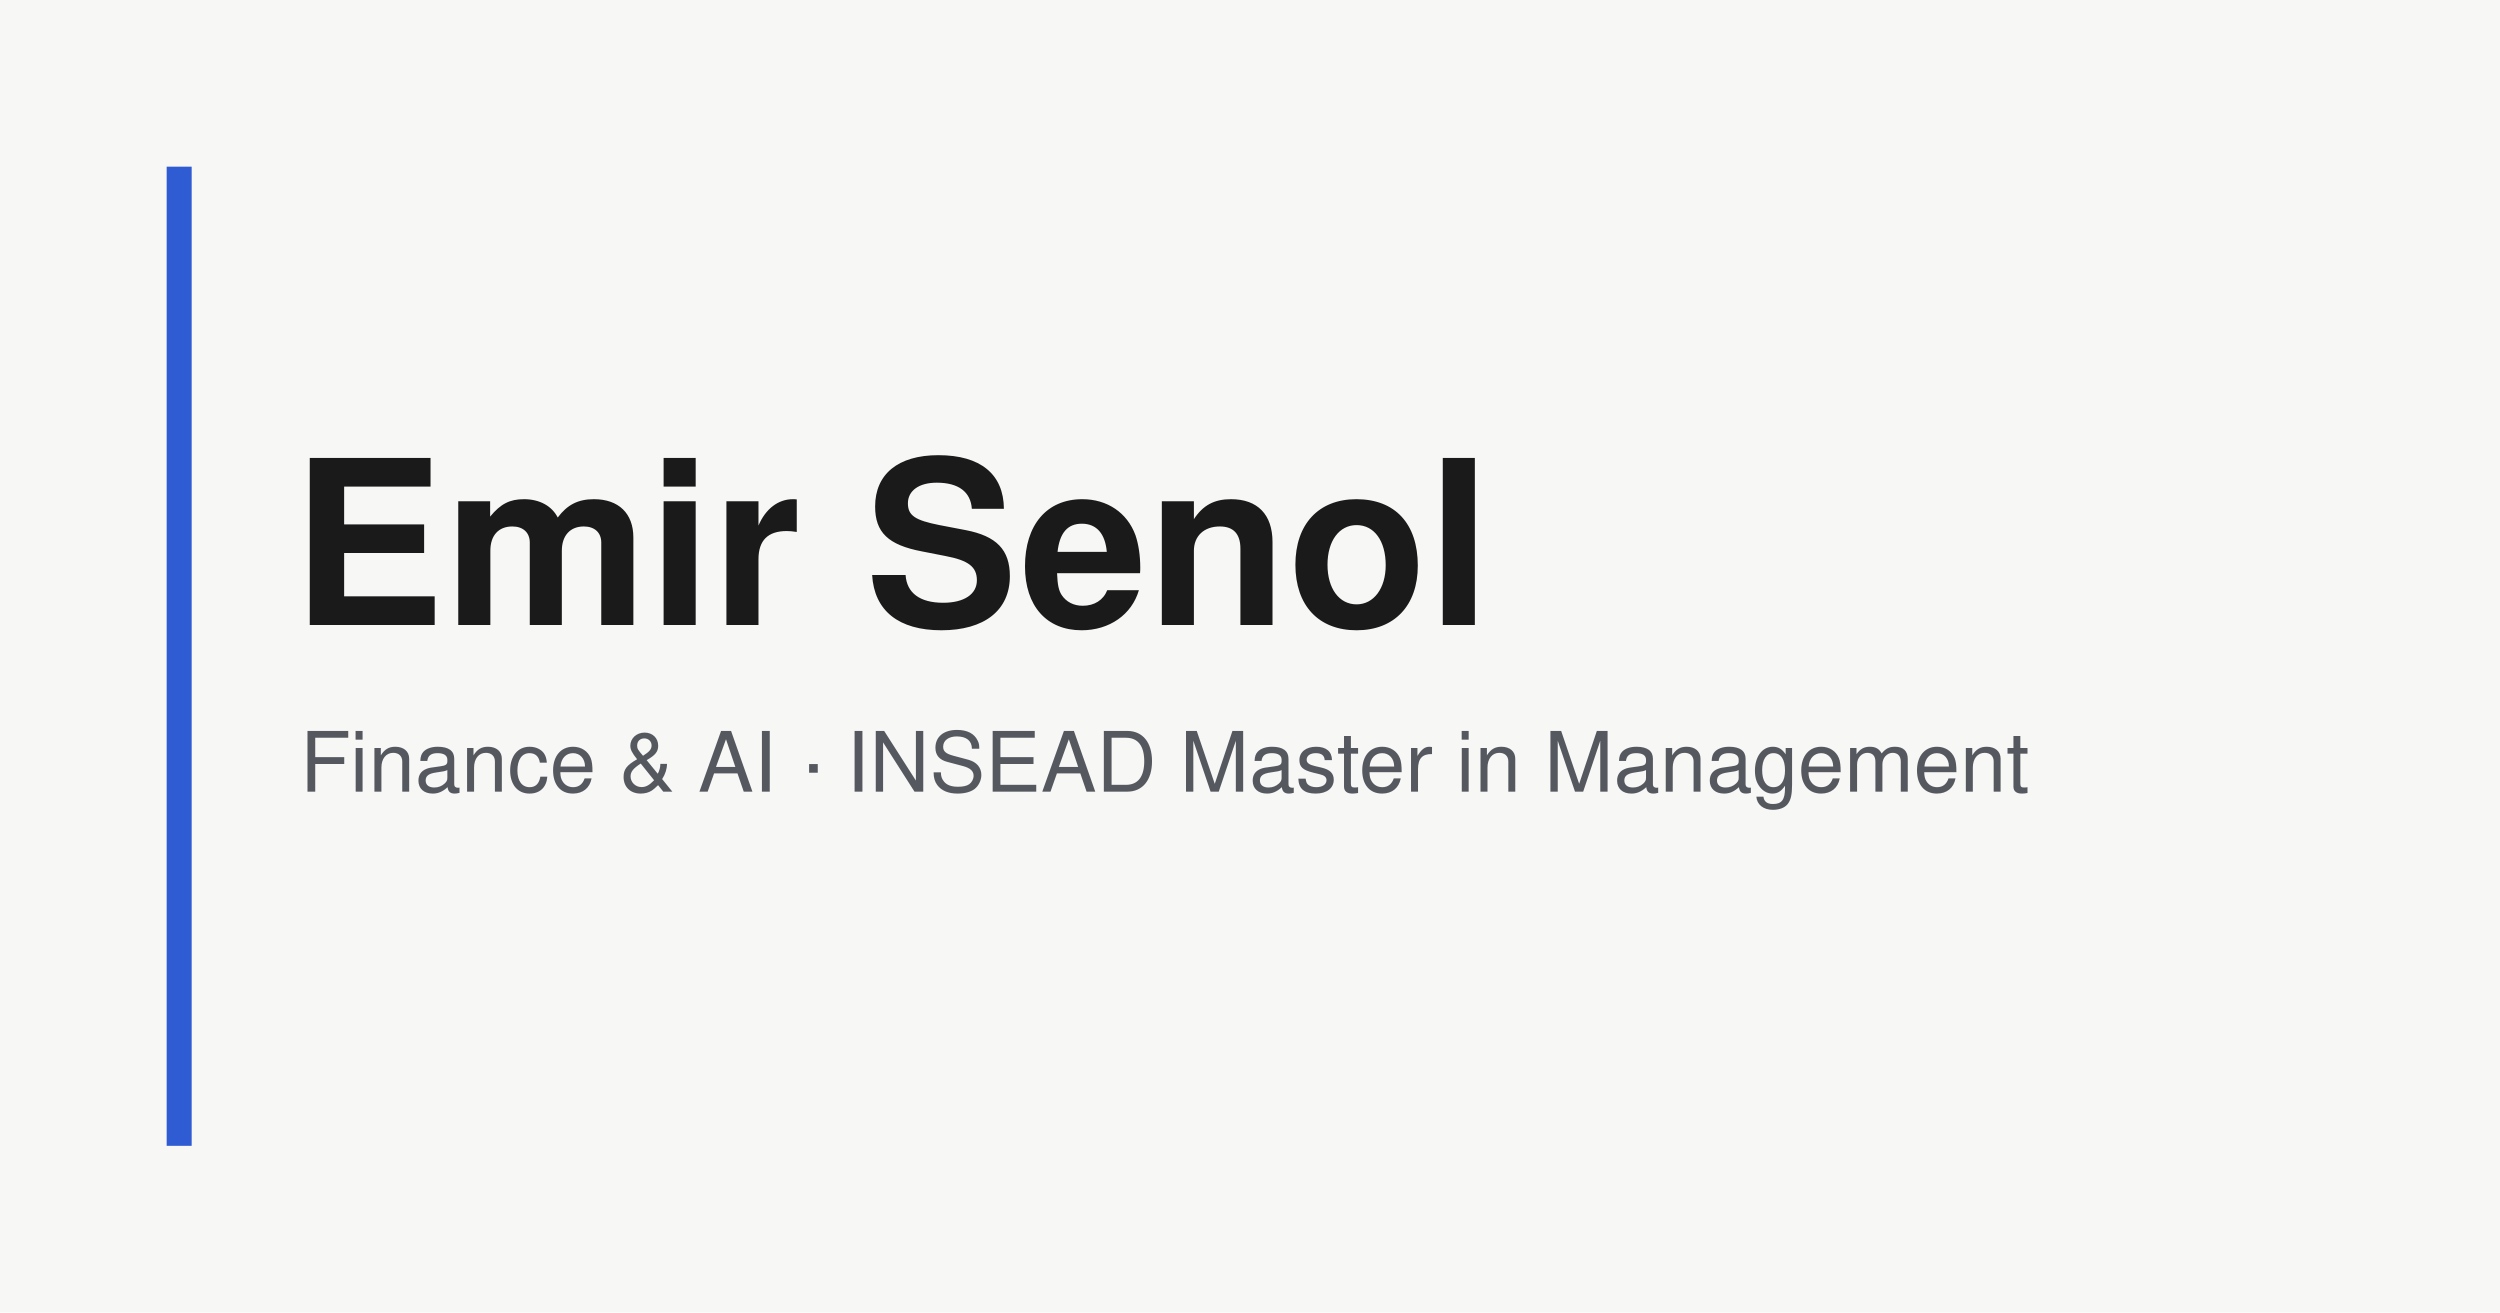
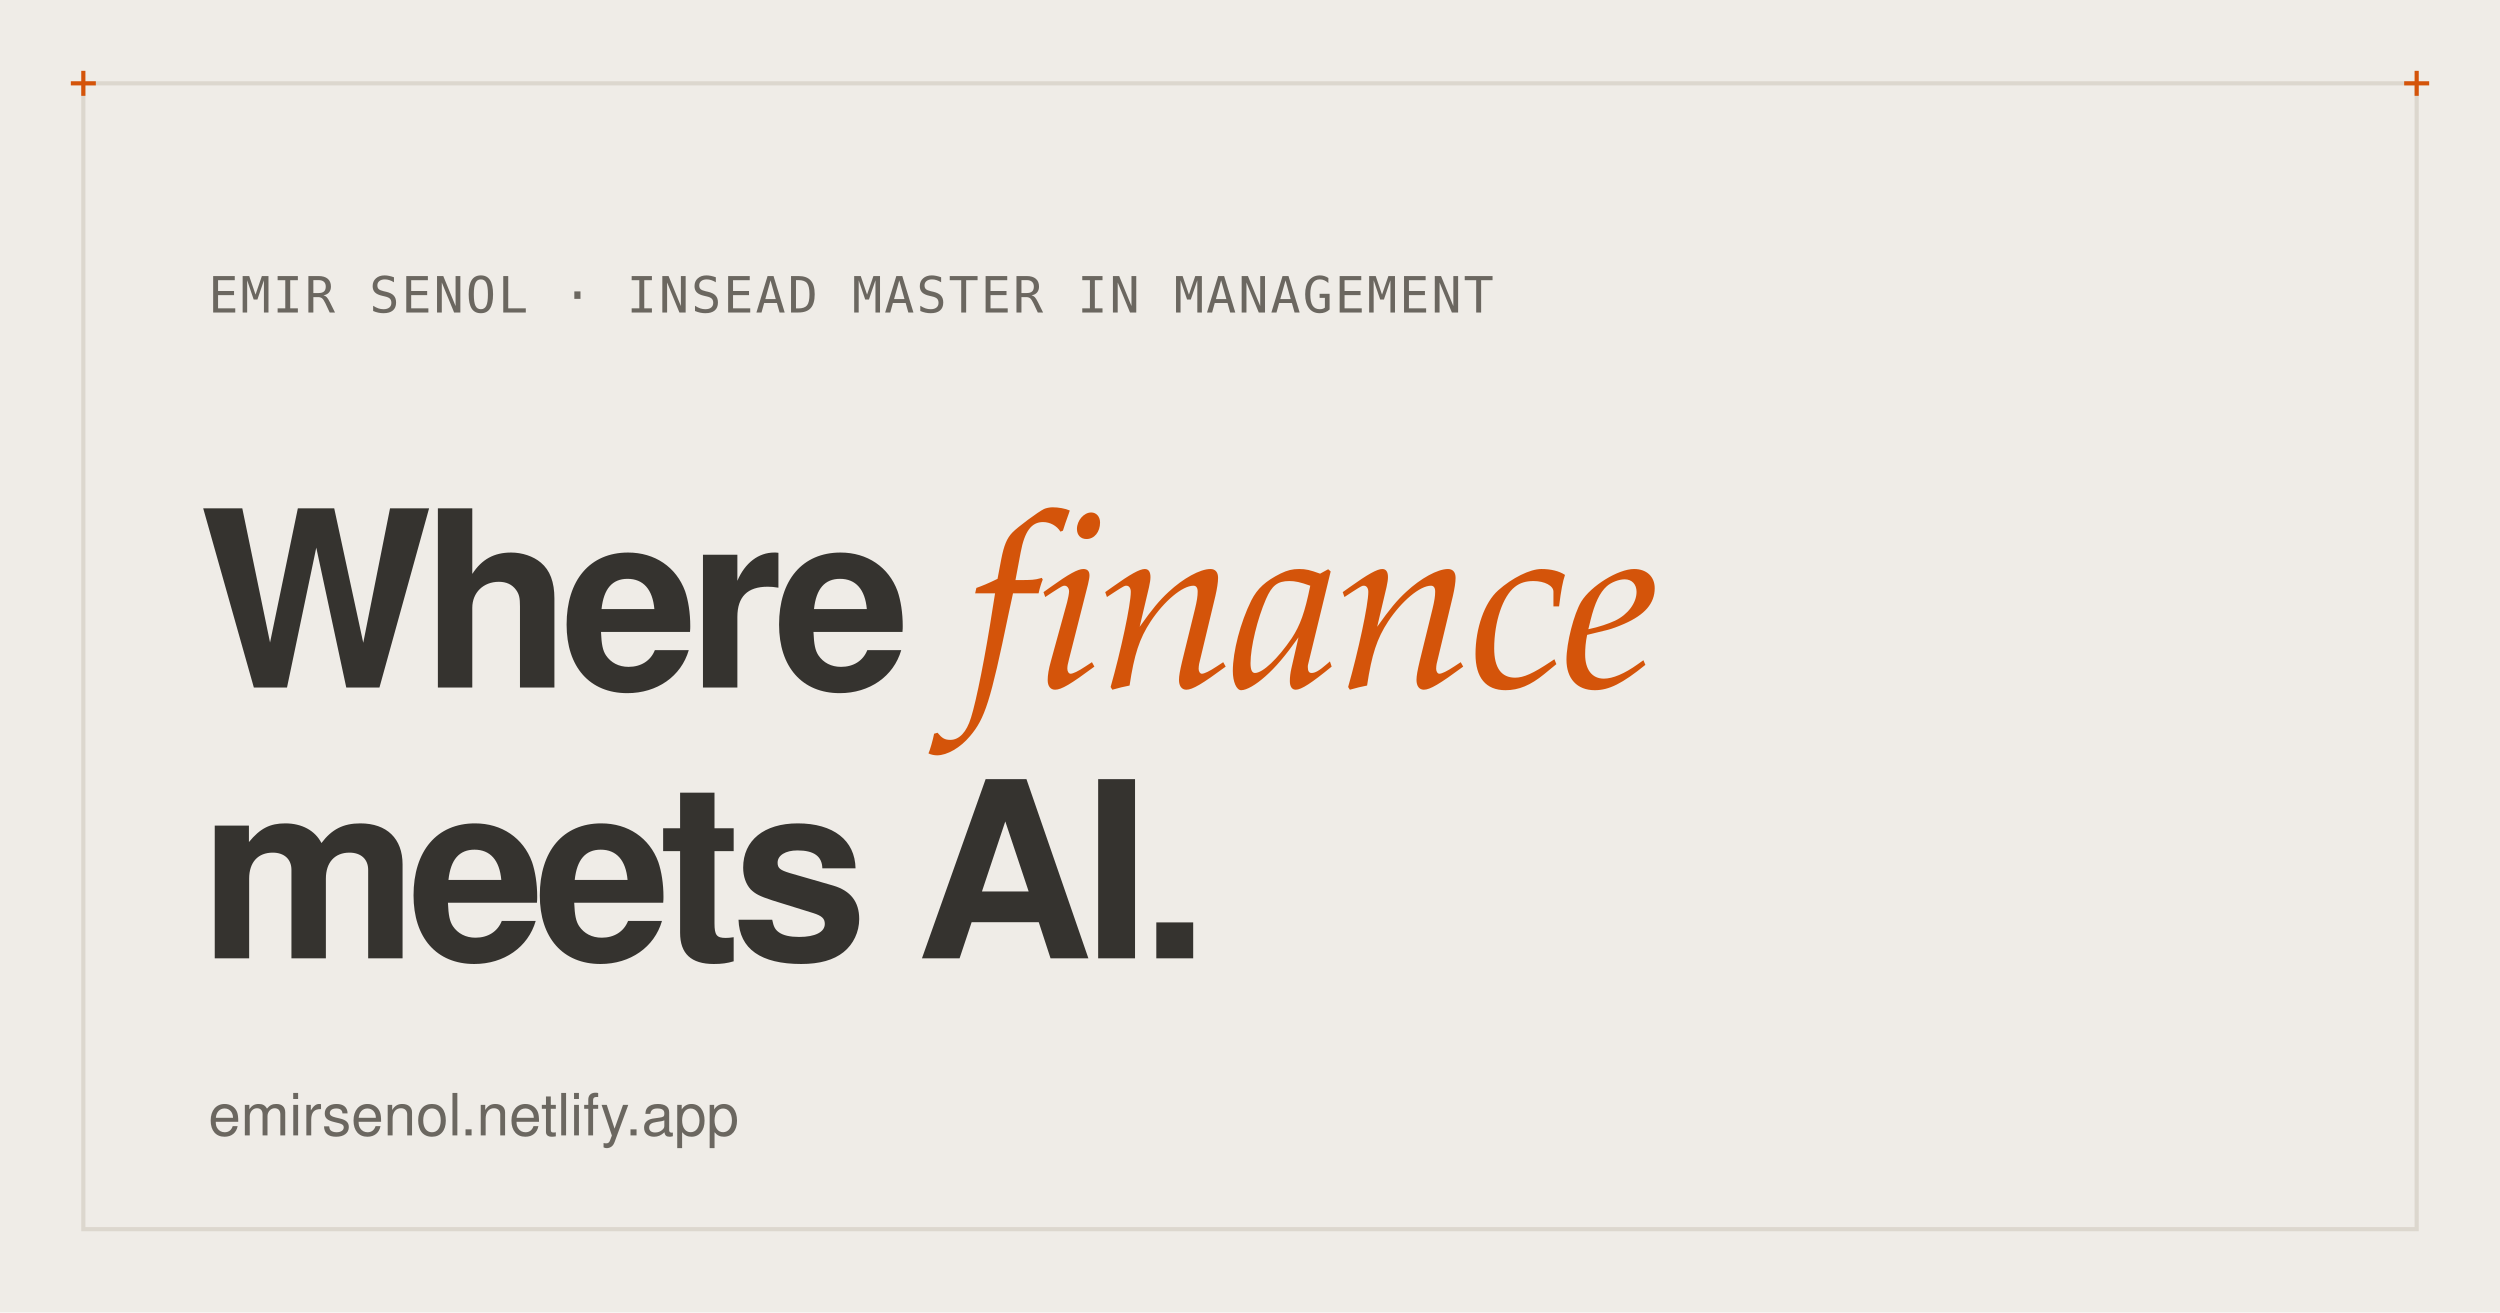
<svg xmlns="http://www.w3.org/2000/svg" viewBox="0 0 1200 630" width="1200" height="630">
-   <rect width="1200" height="630" fill="#f7f7f5" />
-   <rect x="80" y="80" width="12" height="470" fill="#2f5bd3" />
-   <text x="140" y="300" font-family="Helvetica, Arial, sans-serif" font-size="110" font-weight="700" fill="#1a1a1a">Emir Senol</text>
-   <text x="144" y="380" font-family="Helvetica, Arial, sans-serif" font-size="40" fill="#55595f">Finance &amp; AI · INSEAD Master in Management</text>
+   <rect width="1200" height="630" fill="#efece7" />
+   <rect x="40" y="40" width="1120" height="550" fill="none" stroke="#dcd7ce" stroke-width="2" />
+   <path d="M34 40h12M40 34v12M1154 40h12M1160 34v12" stroke="#d4540a" stroke-width="2" />
+   <text x="100" y="150" font-family="Menlo, monospace" font-size="24" fill="#6b6760" letter-spacing="1">EMIR SENOL · INSEAD MASTER IN MANAGEMENT</text>
+   <text x="96" y="330" font-family="Helvetica Neue, Helvetica, Arial, sans-serif" font-size="118" font-weight="600" letter-spacing="-5" fill="#35332f">Where <tspan font-family="Palatino, Georgia, serif" font-style="italic" font-weight="400" fill="#d4540a" letter-spacing="-2">finance</tspan>
+   </text>
+   <text x="96" y="460" font-family="Helvetica Neue, Helvetica, Arial, sans-serif" font-size="118" font-weight="600" letter-spacing="-5" fill="#35332f">meets AI.</text>
+   <text x="100" y="545" font-family="Helvetica Neue, Helvetica, Arial, sans-serif" font-size="28" fill="#6b6760">emirsenol.netlify.app</text>
</svg>
